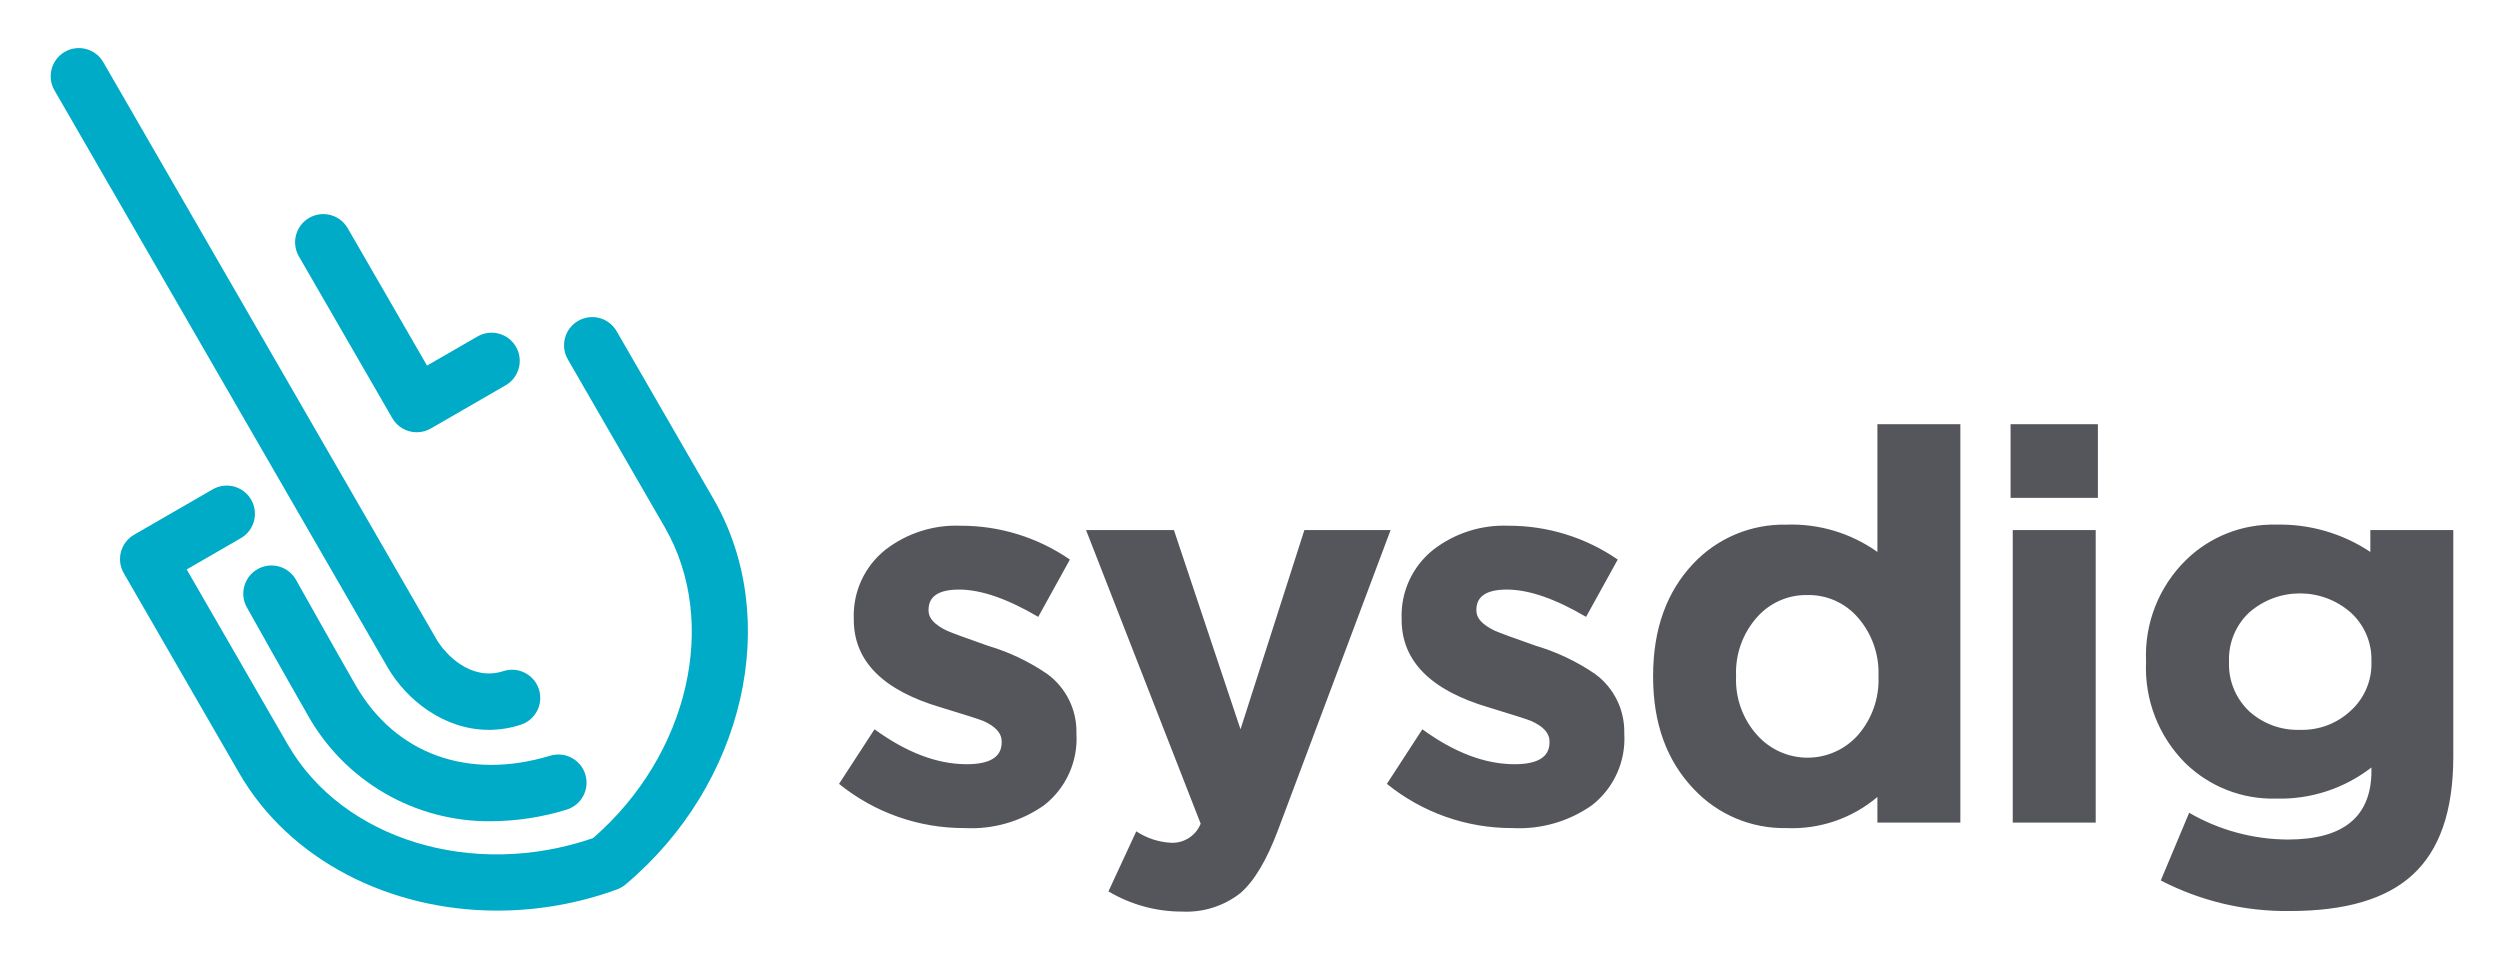
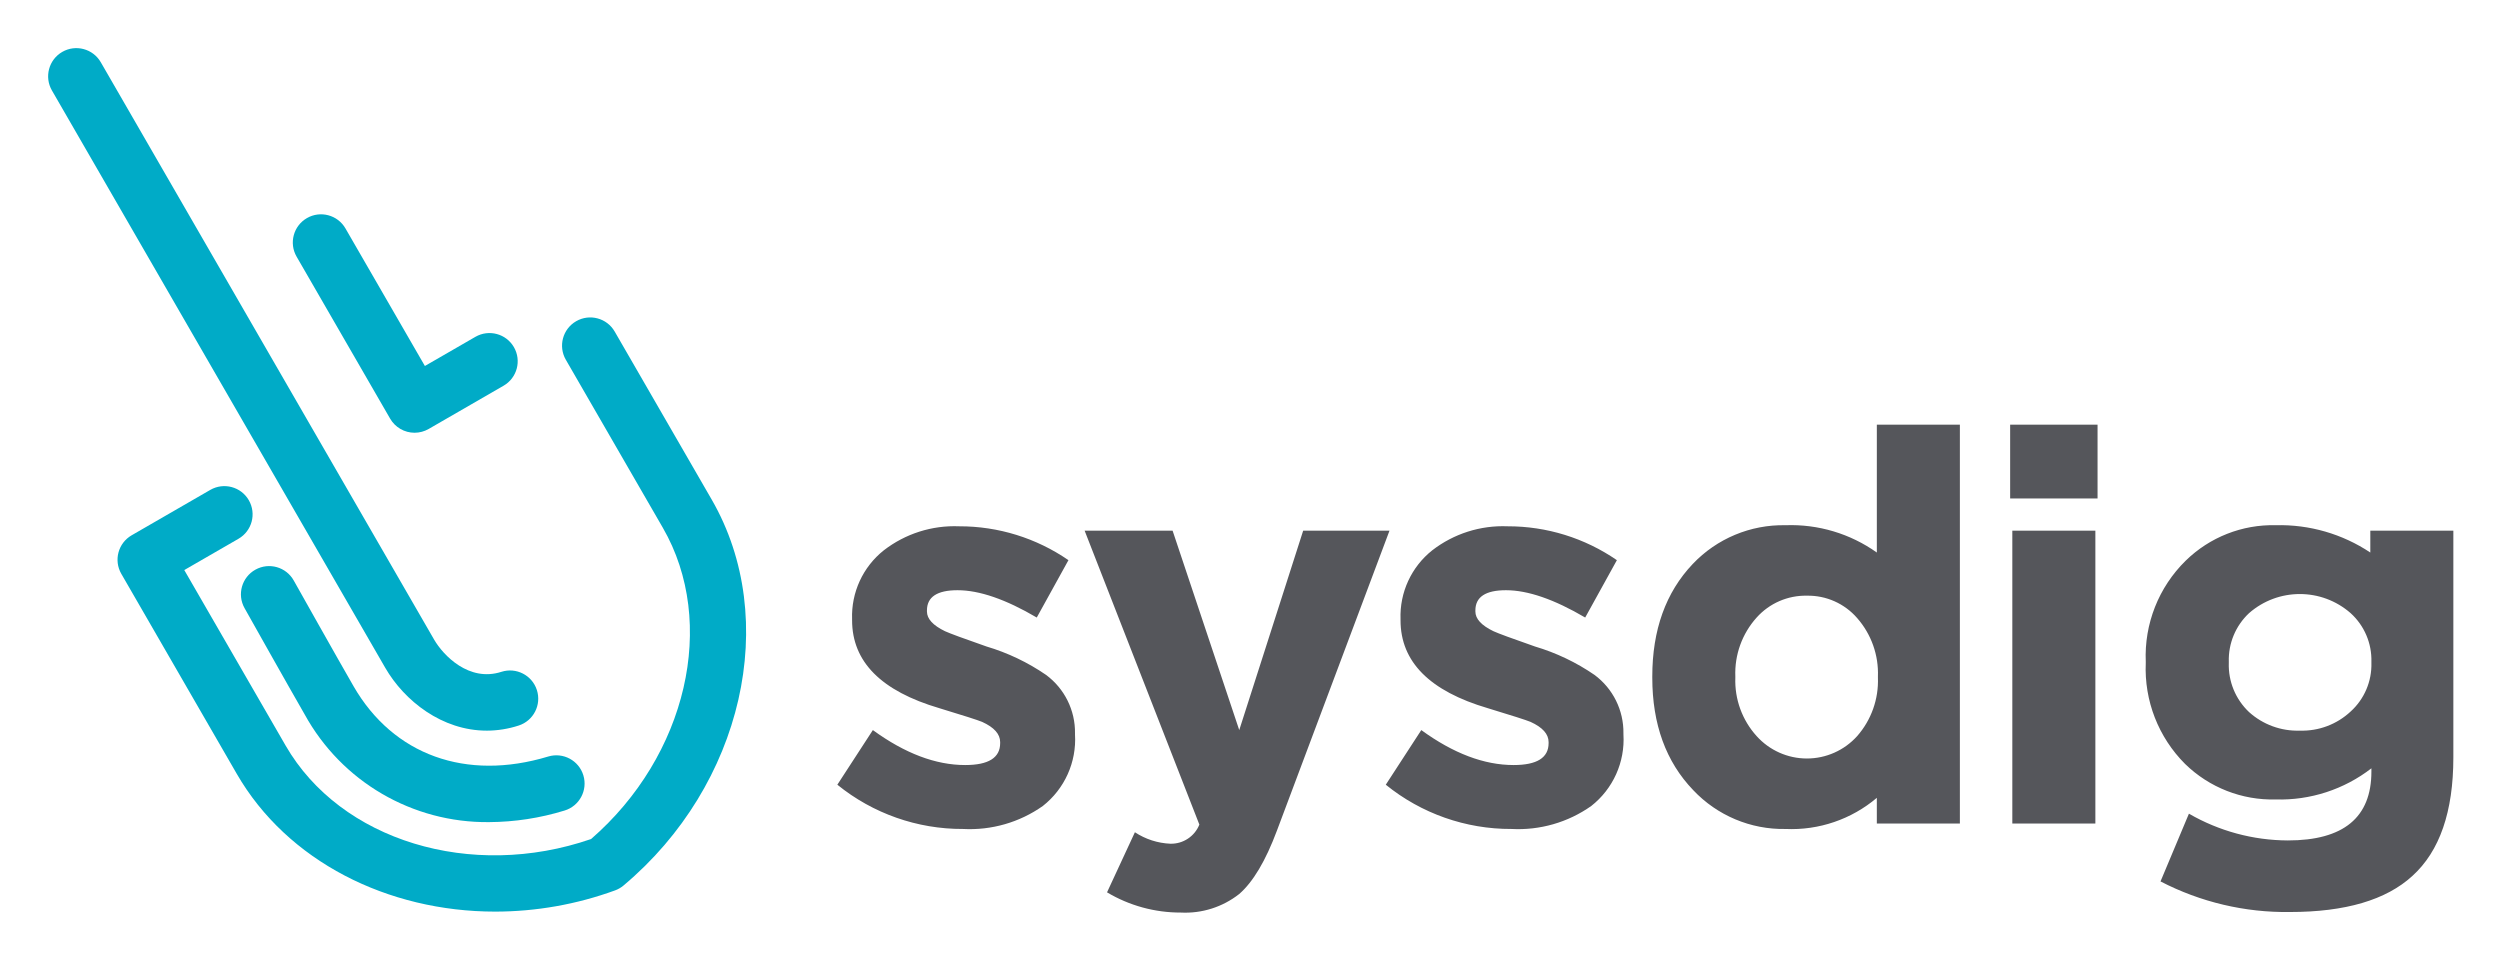
- <svg xmlns="http://www.w3.org/2000/svg" role="img" viewBox="-4.86 -4.61 239.72 91.97">
+ <svg xmlns="http://www.w3.org/2000/svg" role="img" viewBox="-4.61 -4.61 239.46 91.96">
  <defs>
    <style>.e330b834-161b-487c-bb13-8bca561e66de{fill:#00abc7}</style>
  </defs>
  <g id="ef34e798-518f-4388-ac79-8e481fcb331f" data-name="Layer 1">
    <path fill="#55565b" d="M98.358 65.739a8.095 8.095 0 0 1-3.087 6.855 12.132 12.132 0 0 1-7.64 2.198 18.988 18.988 0 0 1-12.037-4.239l3.402-5.233q4.604 3.35 8.844 3.349 3.348 0 3.349-2.093v-.105q0-1.15-1.727-1.936-.628-.26-4.082-1.308-8.373-2.46-8.373-8.425v-.105a8.052 8.052 0 0 1 3.035-6.594 11.065 11.065 0 0 1 7.222-2.302 18.359 18.359 0 0 1 10.466 3.244l-3.035 5.495q-4.449-2.616-7.588-2.617-2.931 0-2.93 1.937v.104q0 1.048 1.726 1.884.68.314 3.977 1.465a20.26 20.26 0 0 1 5.704 2.721 6.843 6.843 0 0 1 2.774 5.6zm19.342 9.21q-1.622 4.343-3.61 6.07a8.362 8.362 0 0 1-5.6 1.78 13.721 13.721 0 0 1-7.064-1.937l2.669-5.756a6.696 6.696 0 0 0 3.401 1.099 2.919 2.919 0 0 0 2.774-1.832L99.28 46.22h8.426l6.384 19.1 6.123-19.1h8.268zm33.19-9.21a8.095 8.095 0 0 1-3.088 6.855 12.132 12.132 0 0 1-7.64 2.198 18.988 18.988 0 0 1-12.036-4.239l3.401-5.233q4.605 3.35 8.844 3.349 3.348 0 3.35-2.093v-.105q0-1.15-1.728-1.936-.628-.26-4.082-1.308-8.373-2.46-8.372-8.425v-.105a8.052 8.052 0 0 1 3.035-6.594 11.065 11.065 0 0 1 7.221-2.302 18.359 18.359 0 0 1 10.466 3.244l-3.035 5.495q-4.448-2.616-7.588-2.617-2.93 0-2.93 1.937v.104q0 1.048 1.727 1.884.68.314 3.977 1.465a20.26 20.26 0 0 1 5.704 2.721 6.843 6.843 0 0 1 2.773 5.6zm24.27 8.529V71.81a12.65 12.65 0 0 1-8.739 2.983 11.854 11.854 0 0 1-8.844-3.716q-3.924-4.081-3.924-10.78v-.105q0-6.697 3.872-10.78a11.916 11.916 0 0 1 8.896-3.715 14.207 14.207 0 0 1 8.74 2.617V36.067h7.954v38.201zm.105-14.077a8.03 8.03 0 0 0-1.988-5.599 6.223 6.223 0 0 0-4.815-2.145 6.291 6.291 0 0 0-4.814 2.093 7.977 7.977 0 0 0-2.041 5.651v.105a7.904 7.904 0 0 0 2.04 5.6 6.474 6.474 0 0 0 9.63 0 8.03 8.03 0 0 0 1.988-5.6zm12.665-17.059v-7.065h8.372v7.065zm.208 31.137v-28.05h7.955v28.05zm42.244-6.332q0 7.798-3.925 11.355-3.768 3.454-11.722 3.454a26.133 26.133 0 0 1-12.402-2.93l2.721-6.49a19.05 19.05 0 0 0 9.472 2.565q8.006 0 8.006-6.594v-.314a14.298 14.298 0 0 1-9.157 2.983 11.985 11.985 0 0 1-8.687-3.401 12.889 12.889 0 0 1-3.768-9.682v-.105a12.795 12.795 0 0 1 3.82-9.68 11.921 11.921 0 0 1 8.635-3.402 15.63 15.63 0 0 1 9.053 2.617v-2.094h7.954zm-7.85-9.159a6.057 6.057 0 0 0-1.988-4.657 7.382 7.382 0 0 0-9.733 0 6.132 6.132 0 0 0-1.937 4.657v.105a6.192 6.192 0 0 0 1.937 4.71 6.913 6.913 0 0 0 4.866 1.78 6.803 6.803 0 0 0 4.867-1.832 6.056 6.056 0 0 0 1.988-4.658z" />
    <path d="M42.237 74.136a19.902 19.902 0 0 1-17.662-10.311c-1.555-2.693-5.564-9.833-5.766-10.195A2.702 2.702 0 0 1 23.53 51c.05.088 4.191 7.465 5.726 10.123 3.805 6.591 10.775 9.11 18.644 6.73a2.702 2.702 0 0 1 1.562 5.175 24.997 24.997 0 0 1-7.225 1.108z" class="e330b834-161b-487c-bb13-8bca561e66de" />
    <path d="M42.823 82.708c-10.302 0-19.918-4.82-24.756-13.2L7.01 50.355a2.702 2.702 0 0 1 .989-3.692l7.532-4.348a2.702 2.702 0 1 1 2.703 4.68l-5.193 2.997 9.707 16.813c5.263 9.114 17.774 12.915 29.257 8.952 9.173-7.963 12.138-20.699 6.876-29.813L49.588 29.85a2.702 2.702 0 1 1 4.68-2.702l9.292 16.094c6.624 11.472 2.993 27.364-8.445 36.964a2.698 2.698 0 0 1-.813.47 33.59 33.59 0 0 1-11.48 2.032zm10.555-4.572z" class="e330b834-161b-487c-bb13-8bca561e66de" />
    <path d="M42.011 65.374c-4.268 0-7.886-2.841-9.723-6.024L.363 4.054a2.702 2.702 0 0 1 4.68-2.703l31.925 55.297c.871 1.508 3.34 4.095 6.445 3.093a2.702 2.702 0 0 1 1.658 5.144 9.944 9.944 0 0 1-3.06.49zM35.098 36.84a2.703 2.703 0 0 1-2.34-1.351l-8.959-15.517a2.702 2.702 0 0 1 4.68-2.703l7.608 13.177 4.839-2.793a2.702 2.702 0 0 1 2.702 4.68l-7.179 4.145a2.703 2.703 0 0 1-1.351.362z" class="e330b834-161b-487c-bb13-8bca561e66de" />
  </g>
</svg>
